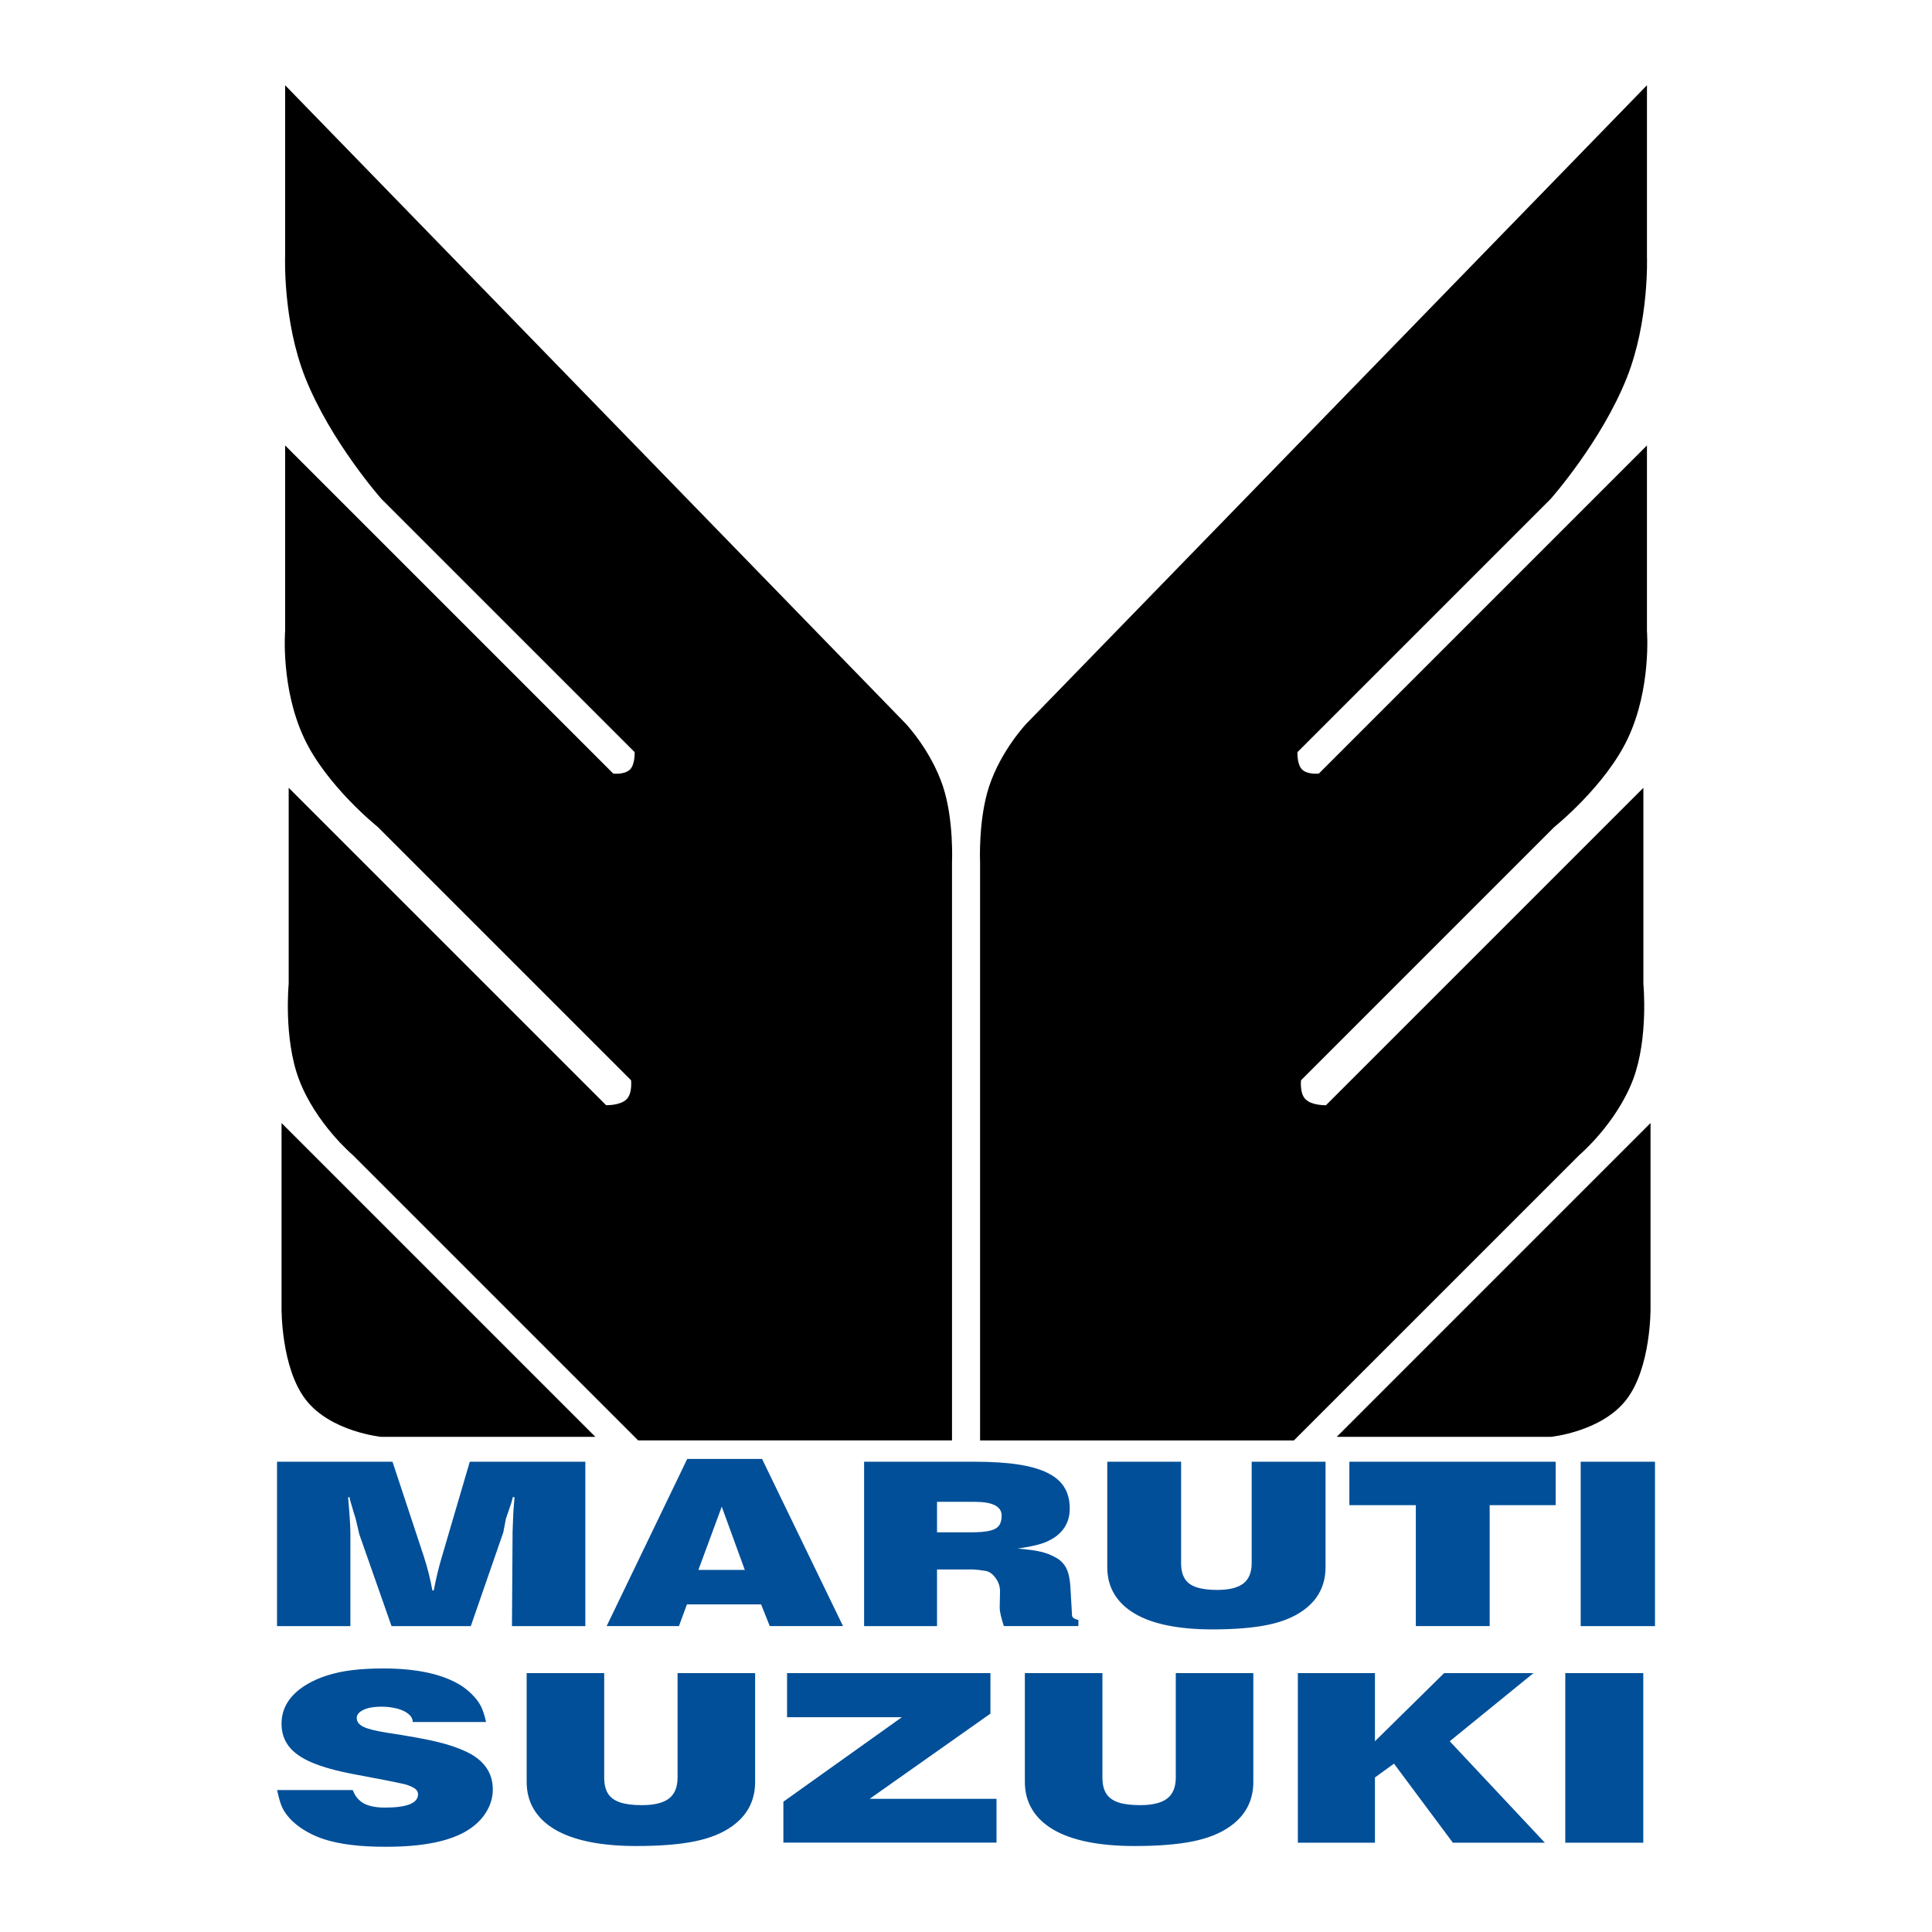
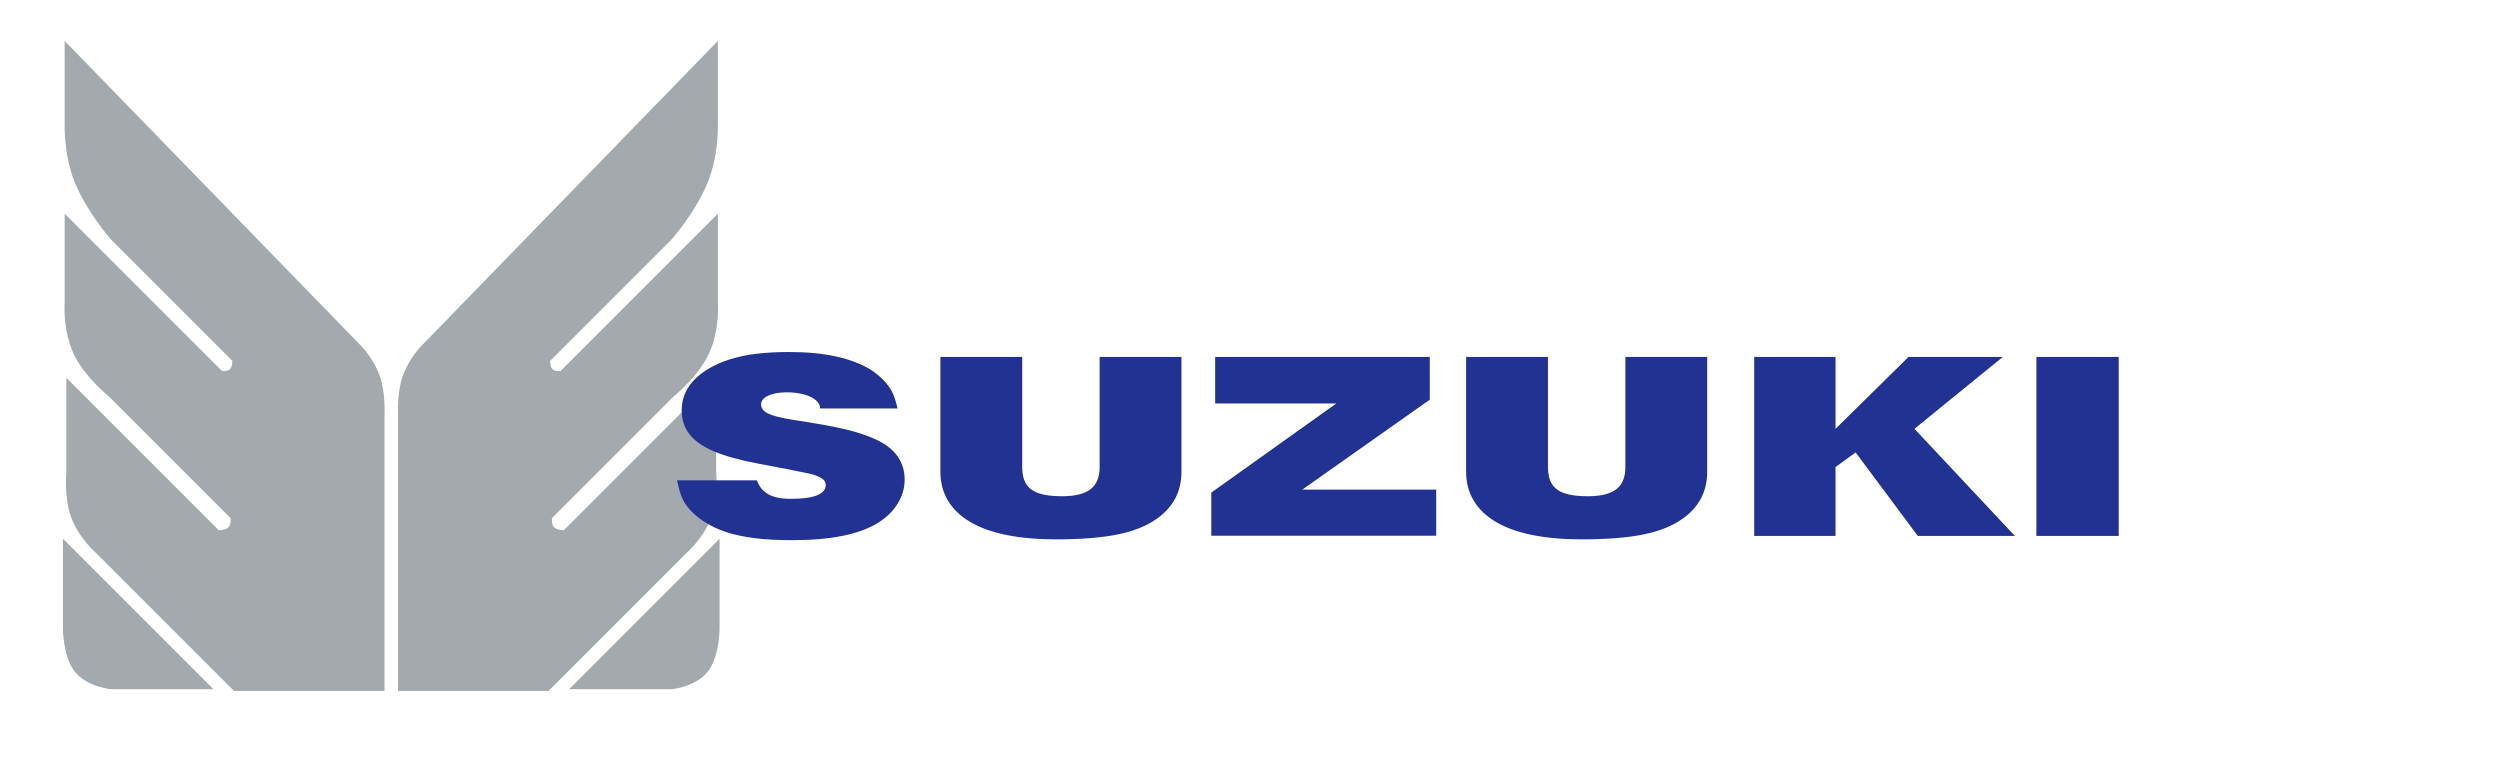
- <svg xmlns="http://www.w3.org/2000/svg" width="2500" height="2500" viewBox="0 0 192.756 192.756">
-   <g fill-rule="evenodd" clip-rule="evenodd">
-     <path d="M28.09 112.045l31.311 31.311H38.053s-5.041-.486-7.535-3.693c-2.488-3.195-2.428-9.117-2.428-9.117v-18.501zM94.982 143.711v-57.64s.201-4.303-.91-7.636c-1.199-3.596-3.716-6.243-3.716-6.243L28.447 8.504v17.077s-.242 6.432 2.006 12.096c2.539 6.39 7.601 12.101 7.601 12.101l25.263 25.261s.057 1.217-.453 1.724c-.555.558-1.683.414-1.683.414L28.447 44.441v18.503s-.462 5.718 1.916 10.745c2.245 4.749 7.335 8.823 7.335 8.823l25.262 25.261s.154 1.301-.44 1.895c-.648.648-2.05.596-2.05.596L28.802 78.598v19.568s-.52 5.4 1.018 9.5c1.661 4.428 5.386 7.582 5.386 7.582l28.465 28.463h31.311zM97.783 143.711v-57.64s-.199-4.303.91-7.636c1.197-3.596 3.717-6.243 3.717-6.243l61.908-63.688v17.077s.244 6.432-2.006 12.096c-2.537 6.39-7.602 12.101-7.602 12.101l-25.262 25.261s-.057 1.217.451 1.724c.557.558 1.686.414 1.686.414l32.732-32.734v18.503s.463 5.718-1.916 10.745c-2.242 4.749-7.334 8.823-7.334 8.823l-25.262 25.261s-.154 1.301.443 1.895c.645.648 2.047.596 2.047.596L163.961 78.6v19.568s.518 5.4-1.016 9.5c-1.664 4.428-5.387 7.582-5.387 7.582l-28.467 28.463H97.783v-.002zM164.674 112.045l-31.309 31.311h21.346s5.041-.486 7.535-3.693c2.49-3.195 2.428-9.117 2.428-9.117v-18.501z" />
-     <path d="M34.959 162.24h-7.321v-16.404H39.16l3.128 9.461a26.5 26.5 0 0 1 .855 3.387h.132c.222-1.174.497-2.316.825-3.41l2.771-9.438h11.528v16.404h-7.32l.062-9.404c.037-1.309.081-2.213.134-2.715l.062-.732-.164-.037-.157.582-.544 1.6-.257 1.348-3.243 9.359h-7.908l-3.22-9.18-.318-1.363c0-.059-.087-.346-.258-.865l-.101-.359a25.808 25.808 0 0 0-.148-.49l-.164-.631-.125.037c.15 1.709.228 2.91.228 3.604v9.246h.001zM72.009 150.318l2.299 6.311H69.68l2.329-6.311zm-4.269 11.916l.794-2.166h7.401l.864 2.166h7.309l-8.079-16.676h-7.463l-8.04 16.676h7.214zM93.486 149.838h3.77c1.787 0 2.68.461 2.68 1.379 0 .432-.094.768-.275 1.004-.186.24-.5.412-.947.51-.445.1-1.072.15-1.876.15h-3.35v-3.043h-.002zm0 12.398v-5.65h3.607l.545.045.67.096c.379.055.717.291 1.016.701s.449.852.449 1.326l-.033 1.66c0 .363.139.973.414 1.822h7.438v-.615c-.428-.094-.639-.252-.639-.475l-.031-.594-.133-2.279c-.047-.764-.182-1.373-.408-1.818a2.446 2.446 0 0 0-1.055-1.062 5.68 5.68 0 0 0-1.475-.574c-.529-.127-1.303-.234-2.318-.316 1.002-.15 1.754-.303 2.262-.457a5.3 5.3 0 0 0 1.375-.631c1.037-.693 1.559-1.664 1.559-2.91 0-.836-.184-1.543-.549-2.127-.361-.586-.926-1.064-1.693-1.439-.764-.377-1.742-.652-2.934-.832-1.189-.18-2.643-.27-4.361-.27h-10.98v16.4h7.274v-.001zM110.473 145.836h7.365v10.109c0 .648.119 1.164.363 1.555.24.391.625.676 1.154.854.527.184 1.229.273 2.096.273 1.182 0 2.049-.215 2.602-.645.551-.43.828-1.111.828-2.037v-10.109h7.367v10.52c0 1.807-.736 3.24-2.207 4.301-.916.668-2.104 1.156-3.559 1.457-1.457.301-3.314.451-5.568.451-1.674 0-3.16-.137-4.463-.402-1.299-.266-2.395-.666-3.283-1.199s-1.561-1.184-2.016-1.961c-.455-.77-.68-1.652-.68-2.646v-10.521h.001zM141.258 162.236v-12.068h-6.631v-4.332h20.58v4.332h-6.582v12.068h-7.367zM157.705 162.24v-16.404h7.414v16.404h-7.414z" fill="#004F98" />
-     <path d="M27.647 178.596h7.544c.174.439.386.77.637.986.507.506 1.362.762 2.569.762 2.207 0 3.311-.443 3.311-1.326 0-.283-.169-.512-.505-.688a3.957 3.957 0 0 0-1.167-.393c-.615-.143-2.19-.449-4.723-.924-1.729-.324-3.122-.713-4.179-1.158-1.057-.449-1.828-.99-2.316-1.625-.488-.633-.73-1.383-.73-2.25 0-1.598.834-2.904 2.509-3.918a9.656 9.656 0 0 1 2.026-.898 13.706 13.706 0 0 1 2.488-.531c.918-.113 1.966-.17 3.148-.17 3.351 0 5.938.572 7.763 1.713.393.262.75.553 1.071.875.386.385.677.77.874 1.15.195.381.373.914.529 1.602h-7.319c0-.297-.136-.557-.409-.789-.271-.23-.65-.412-1.132-.545a6.409 6.409 0 0 0-1.636-.193c-.718 0-1.3.107-1.743.318-.442.213-.665.484-.665.809 0 .367.216.656.647.871.433.217 1.209.414 2.328.594 2.178.328 3.846.629 5.007.906 1.158.277 2.144.611 2.956.996 1.758.84 2.637 2.094 2.637 3.768 0 .781-.218 1.529-.65 2.24-.433.713-1.042 1.314-1.826 1.807-1.753 1.113-4.475 1.668-8.161 1.668-1.346 0-2.526-.062-3.541-.191-1.016-.127-1.92-.32-2.711-.58a8.958 8.958 0 0 1-2.156-1.037 7.24 7.24 0 0 1-1.136-.936c-.385-.42-.666-.816-.836-1.193-.171-.375-.339-.949-.503-1.72zM52.544 166.926h7.737v10.418c0 .666.125 1.199.376 1.598.252.4.653.693 1.202.881.548.186 1.275.277 2.179.277 1.229 0 2.128-.219 2.703-.66.572-.441.86-1.141.86-2.096v-10.418h7.738v10.85c0 1.865-.771 3.344-2.31 4.436-.957.689-2.199 1.191-3.723 1.5-1.526.311-3.469.465-5.829.465-1.752 0-3.308-.137-4.67-.412s-2.509-.686-3.44-1.234c-.93-.551-1.633-1.225-2.108-2.023-.477-.799-.713-1.709-.713-2.73v-10.852h-.002zM78.158 183.836v-4.08l11.822-8.43H78.525v-4.4h20.291v4.043l-12.049 8.5h12.655v4.367H78.158zM102.252 166.926h7.736v10.418c0 .666.127 1.199.379 1.598.252.4.652.693 1.199.881.551.186 1.277.277 2.18.277 1.229 0 2.129-.219 2.703-.66.572-.441.859-1.141.859-2.096v-10.418h7.736v10.85c0 1.865-.766 3.344-2.307 4.436-.959.689-2.199 1.191-3.725 1.5-1.525.311-3.469.465-5.828.465-1.752 0-3.311-.137-4.672-.412-1.363-.275-2.51-.686-3.439-1.234-.93-.551-1.633-1.225-2.107-2.023-.479-.799-.715-1.709-.715-2.73v-10.852h.001zM129.488 183.85v-16.924h7.69v6.799l6.904-6.799h8.914l-8.355 6.799 9.492 10.125h-9.178l-5.877-7.891-1.9 1.379v6.512h-7.69zM156.168 183.85v-16.924h7.783v16.924h-7.783z" fill="#004F98" />
+ <svg xmlns="http://www.w3.org/2000/svg" viewBox="0 0 520 160" height="32px">
+   <g transform="translate(-15, 0)">
+     <path fill="#a3a9ad" d="M28.09 112.045l31.311 31.311H38.053s-5.041-.486-7.535-3.693c-2.488-3.195-2.428-9.117-2.428-9.117v-18.501zM94.982 143.711v-57.64s.201-4.303-.91-7.636c-1.199-3.596-3.716-6.243-3.716-6.243L28.447 8.504v17.077s-.242 6.432 2.006 12.096c2.539 6.39 7.601 12.101 7.601 12.101l25.263 25.261s.057 1.217-.453 1.724c-.555.558-1.683.414-1.683.414L28.447 44.441v18.503s-.462 5.718 1.916 10.745c2.245 4.749 7.335 8.823 7.335 8.823l25.262 25.261s.154 1.301-.44 1.895c-.648.648-2.05.596-2.05.596L28.802 78.598v19.568s-.52 5.4 1.018 9.5c1.661 4.428 5.386 7.582 5.386 7.582l28.465 28.463h31.311zM97.783 143.711v-57.64s-.199-4.303.91-7.636c1.197-3.596 3.717-6.243 3.717-6.243l61.908-63.688v17.077s.244 6.432-2.006 12.096c-2.537 6.39-7.602 12.101-7.602 12.101l-25.262 25.261s-.057 1.217.451 1.724c.557.558 1.686.414 1.686.414l32.732-32.734v18.503s.463 5.718-1.916 10.745c-2.242 4.749-7.334 8.823-7.334 8.823l-25.262 25.261s-.154 1.301.443 1.895c.645.648 2.047.596 2.047.596L163.961 78.6v19.568s.518 5.4-1.016 9.5c-1.664 4.428-5.387 7.582-5.387 7.582l-28.467 28.463H97.783v-.002zM164.674 112.045l-31.309 31.311h21.346s5.041-.486 7.535-3.693c2.49-3.195 2.428-9.117 2.428-9.117v-18.501z" />
+   </g>
+   <g transform="translate(80, -293) scale(2.2)">
+     <path fill="#223292" d="M27.647 178.596h7.544c.174.439.386.77.637.986.507.506 1.362.762 2.569.762 2.207 0 3.311-.443 3.311-1.326 0-.283-.169-.512-.505-.688a3.957 3.957 0 0 0-1.167-.393c-.615-.143-2.19-.449-4.723-.924-1.729-.324-3.122-.713-4.179-1.158-1.057-.449-1.828-.99-2.316-1.625-.488-.633-.73-1.383-.73-2.25 0-1.598.834-2.904 2.509-3.918a9.656 9.656 0 0 1 2.026-.898 13.706 13.706 0 0 1 2.488-.531c.918-.113 1.966-.17 3.148-.17 3.351 0 5.938.572 7.763 1.713.393.262.75.553 1.071.875.386.385.677.77.874 1.15.195.381.373.914.529 1.602h-7.319c0-.297-.136-.557-.409-.789-.271-.23-.65-.412-1.132-.545a6.409 6.409 0 0 0-1.636-.193c-.718 0-1.3.107-1.743.318-.442.213-.665.484-.665.809 0 .367.216.656.647.871.433.217 1.209.414 2.328.594 2.178.328 3.846.629 5.007.906 1.158.277 2.144.611 2.956.996 1.758.84 2.637 2.094 2.637 3.768 0 .781-.218 1.529-.65 2.24-.433.713-1.042 1.314-1.826 1.807-1.753 1.113-4.475 1.668-8.161 1.668-1.346 0-2.526-.062-3.541-.191-1.016-.127-1.92-.32-2.711-.58a8.958 8.958 0 0 1-2.156-1.037 7.24 7.24 0 0 1-1.136-.936c-.385-.42-.666-.816-.836-1.193-.171-.375-.339-.949-.503-1.72zM52.544 166.926h7.737v10.418c0 .666.125 1.199.376 1.598.252.4.653.693 1.202.881.548.186 1.275.277 2.179.277 1.229 0 2.128-.219 2.703-.66.572-.441.86-1.141.86-2.096v-10.418h7.738v10.85c0 1.865-.771 3.344-2.31 4.436-.957.689-2.199 1.191-3.723 1.5-1.526.311-3.469.465-5.829.465-1.752 0-3.308-.137-4.67-.412s-2.509-.686-3.44-1.234c-.93-.551-1.633-1.225-2.108-2.023-.477-.799-.713-1.709-.713-2.73v-10.852h-.002zM78.158 183.836v-4.08l11.822-8.43H78.525v-4.4h20.291v4.043l-12.049 8.5h12.655v4.367H78.158zM102.252 166.926h7.736v10.418c0 .666.127 1.199.379 1.598.252.4.652.693 1.199.881.551.186 1.277.277 2.18.277 1.229 0 2.129-.219 2.703-.66.572-.441.859-1.141.859-2.096v-10.418h7.736v10.85c0 1.865-.766 3.344-2.307 4.436-.959.689-2.199 1.191-3.725 1.5-1.525.311-3.469.465-5.828.465-1.752 0-3.311-.137-4.672-.412-1.363-.275-2.51-.686-3.439-1.234-.93-.551-1.633-1.225-2.107-2.023-.479-.799-.715-1.709-.715-2.73v-10.852h.001zM129.488 183.85v-16.924h7.69v6.799l6.904-6.799h8.914l-8.355 6.799 9.492 10.125h-9.178l-5.877-7.891-1.9 1.379v6.512h-7.69zM156.168 183.85v-16.924h7.783v16.924h-7.783z" />
  </g>
</svg>
